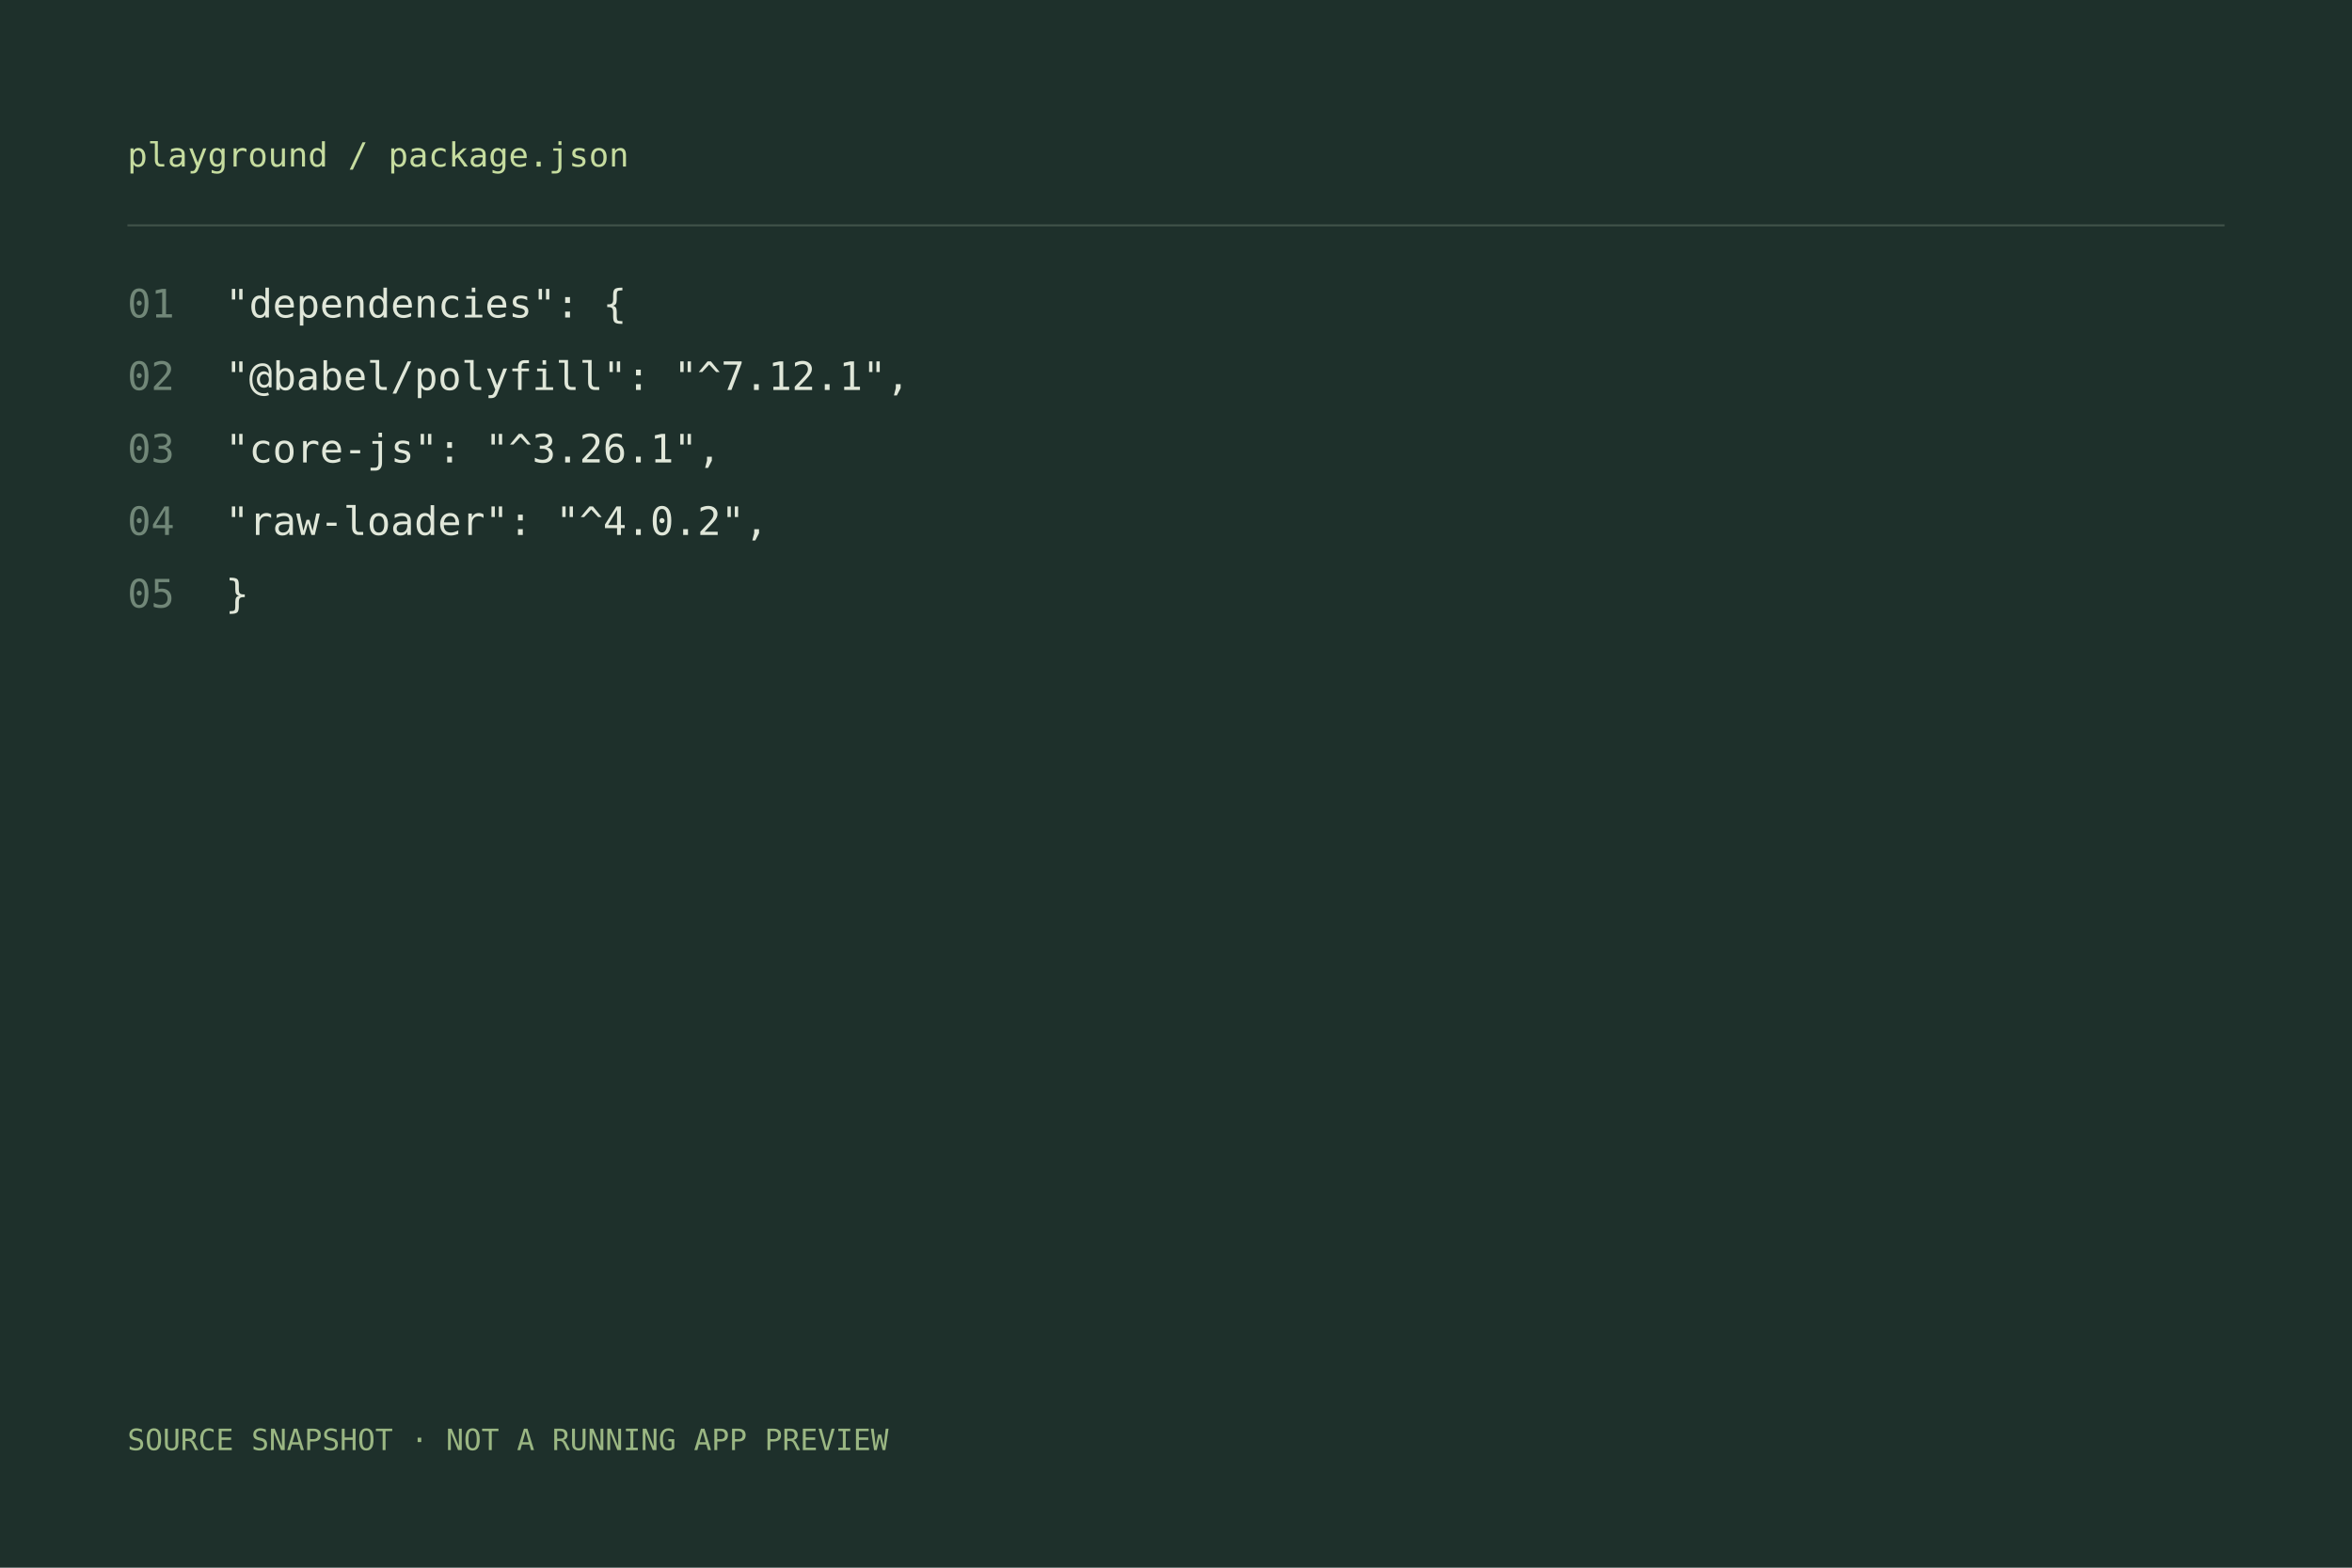
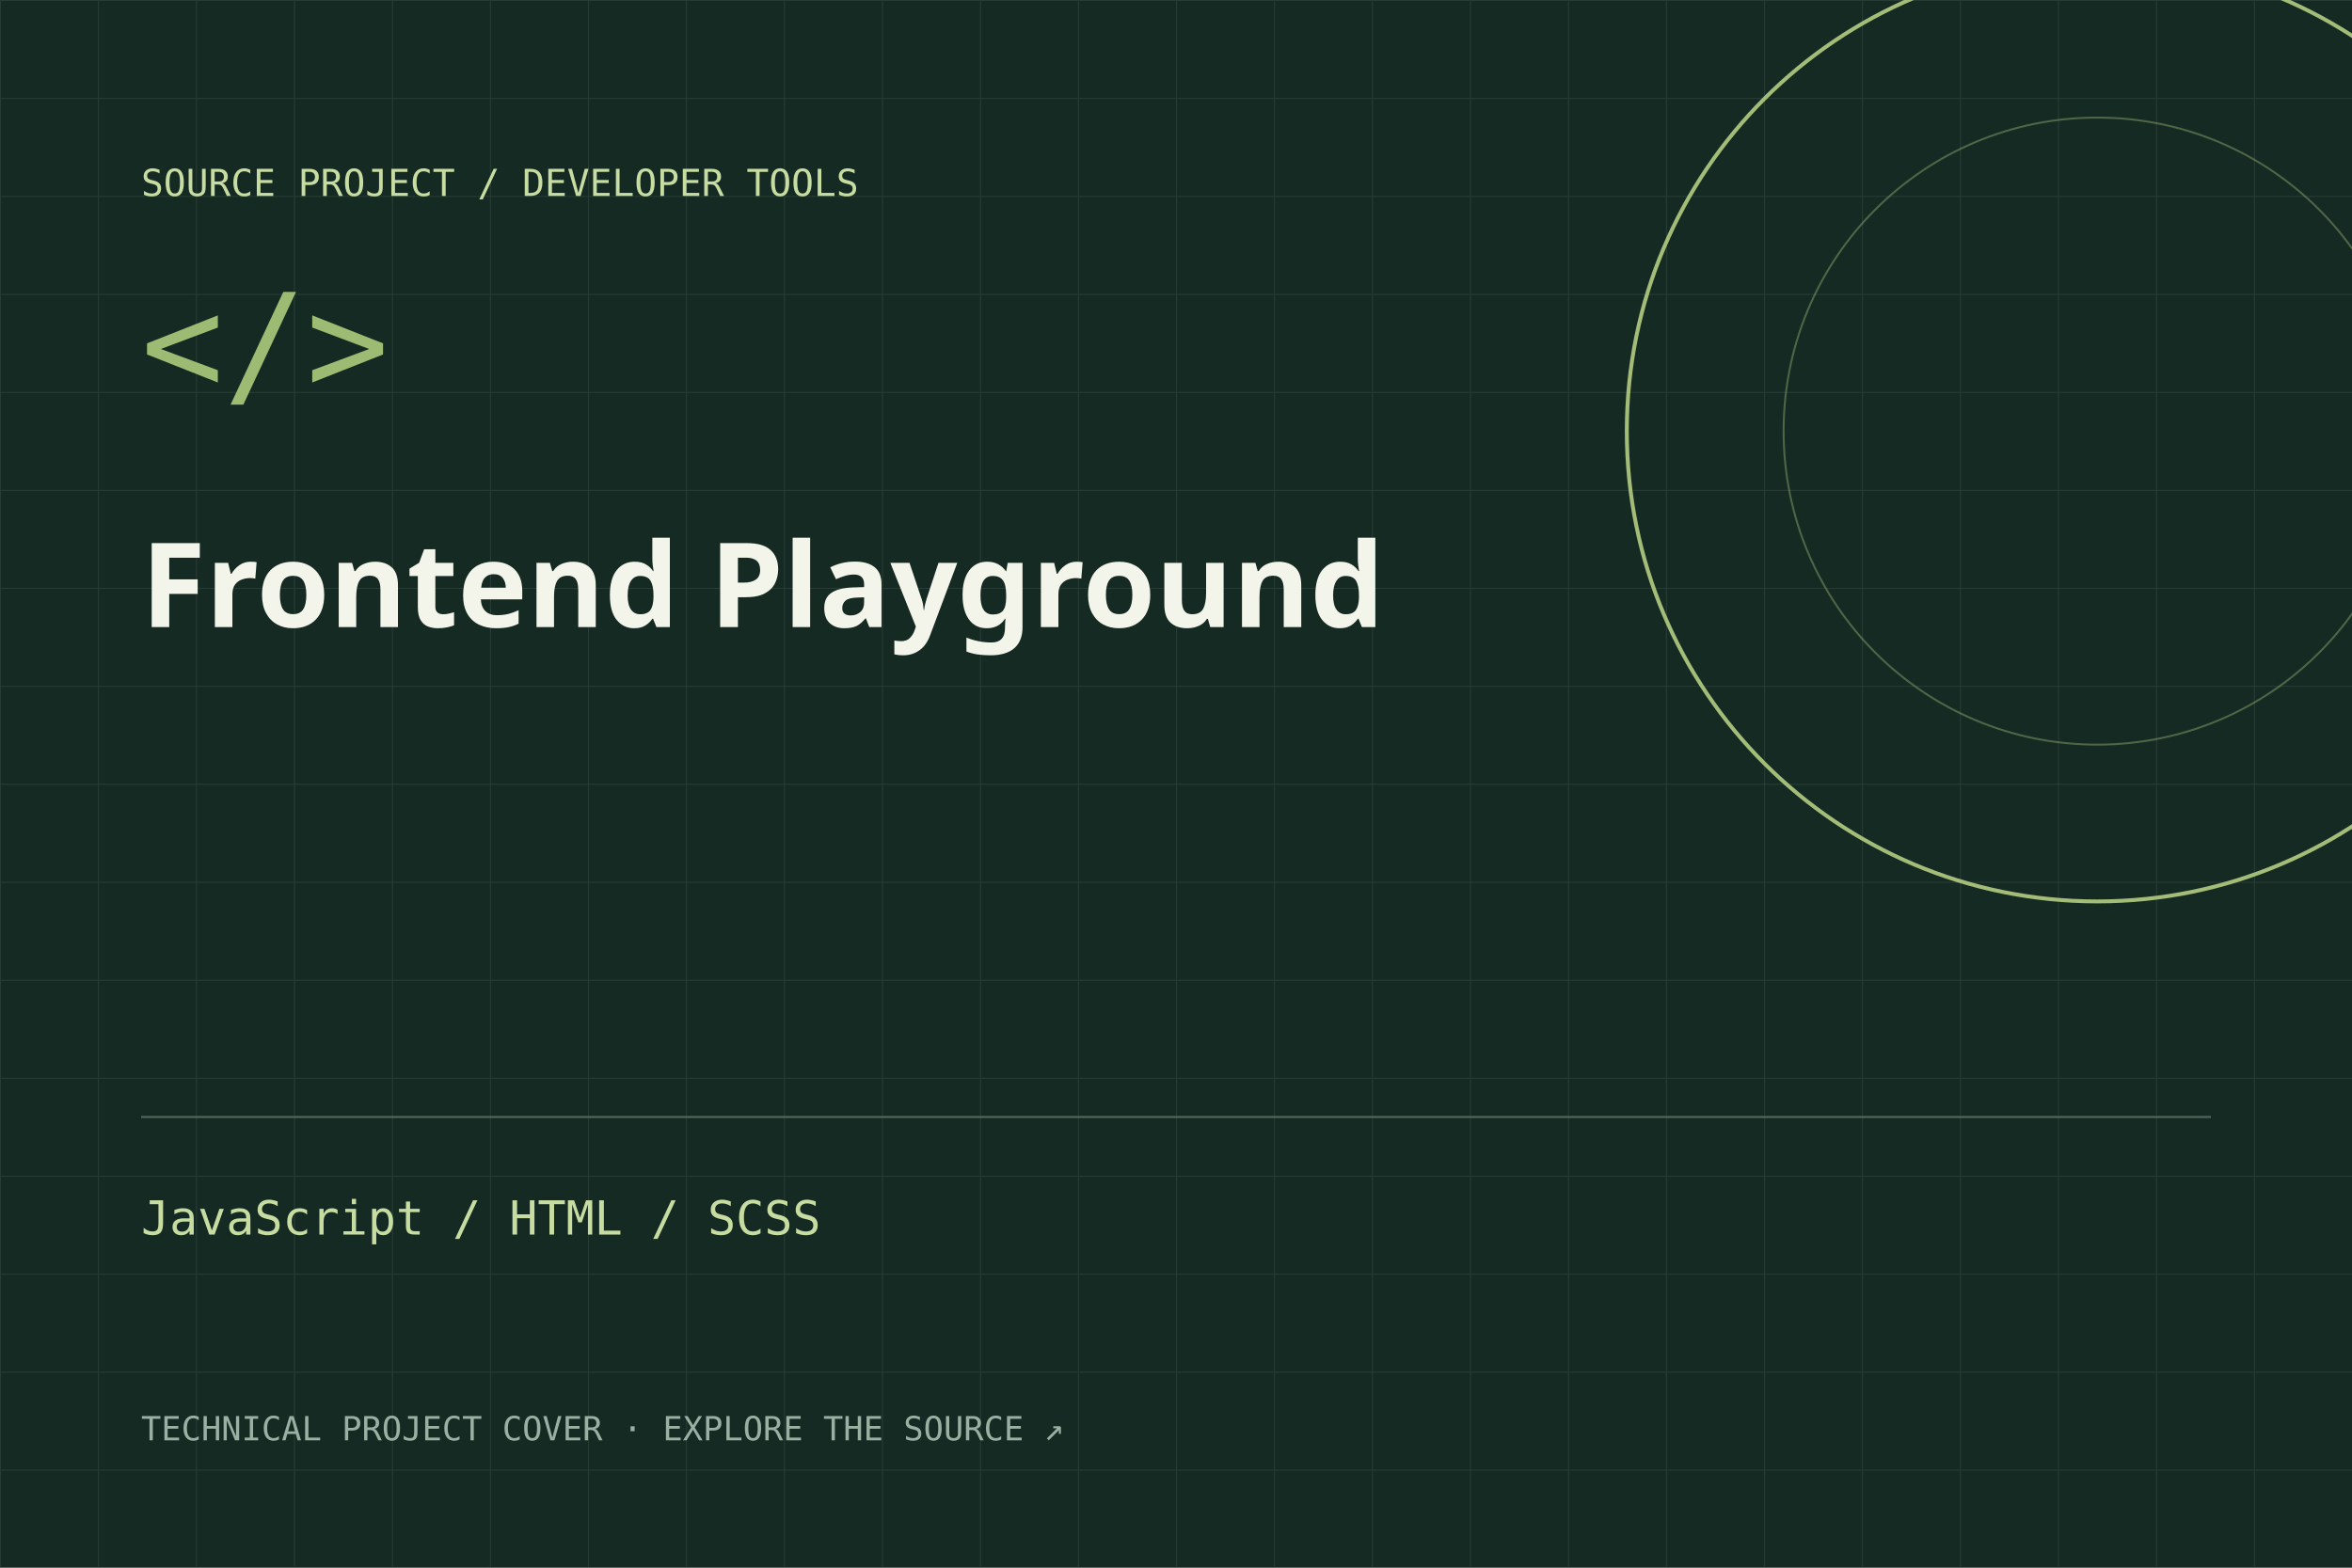
<svg xmlns="http://www.w3.org/2000/svg" width="1200" height="800" viewBox="0 0 1200 800">
-   <rect width="1200" height="800" fill="#1e302b" />
-   <text x="65" y="85" font-family="monospace" font-size="17" fill="#c6dc9f">playground / package.json</text>
-   <path d="M65 115H1135" stroke="#41534a" />
-   <text x="65" y="162" font-family="monospace" font-size="20" fill="#718778">01</text>
-   <text x="115" y="162" font-family="monospace" font-size="20" fill="#e0e7d9">"dependencies": {</text>
-   <text x="65" y="199" font-family="monospace" font-size="20" fill="#718778">02</text>
-   <text x="115" y="199" font-family="monospace" font-size="20" fill="#e0e7d9">  "@babel/polyfill": "^7.12.1",</text>
-   <text x="65" y="236" font-family="monospace" font-size="20" fill="#718778">03</text>
-   <text x="115" y="236" font-family="monospace" font-size="20" fill="#e0e7d9">  "core-js": "^3.26.1",</text>
-   <text x="65" y="273" font-family="monospace" font-size="20" fill="#718778">04</text>
-   <text x="115" y="273" font-family="monospace" font-size="20" fill="#e0e7d9">  "raw-loader": "^4.0.2",</text>
-   <text x="65" y="310" font-family="monospace" font-size="20" fill="#718778">05</text>
-   <text x="115" y="310" font-family="monospace" font-size="20" fill="#e0e7d9">}</text>
-   <text x="65" y="740" font-family="monospace" font-size="15" fill="#9bb783">SOURCE SNAPSHOT · NOT A RUNNING APP PREVIEW</text>
+   <defs>
+     <pattern id="grid" width="50" height="50" patternUnits="userSpaceOnUse">
+       <path d="M50 0H0V50" fill="none" stroke="#3c5148" stroke-width="1" />
+     </pattern>
+   </defs>
+   <rect width="1200" height="800" fill="#162a24" />
+   <rect width="1200" height="800" fill="url(#grid)" opacity=".45" />
+   <circle cx="1070" cy="220" r="240" fill="none" stroke="#a3bd78" stroke-width="2" />
+   <circle cx="1070" cy="220" r="160" fill="none" stroke="#a3bd78" opacity=".4" />
+   <text x="72" y="100" font-family="monospace" font-size="19" fill="#c7dca1">SOURCE PROJECT / DEVELOPER TOOLS</text>
+   <text x="72" y="200" font-family="monospace" font-size="70" fill="#9dbb72">&lt;/&gt;</text>
+   <text x="72" y="320" font-family="sans-serif" font-size="60" font-weight="600" fill="#f4f5ea">Frontend Playground</text>
+   <path d="M72 570H1128" stroke="#52685b" />
+   <text x="72" y="630" font-family="monospace" font-size="24" fill="#c7dca1">JavaScript / HTML / SCSS</text>
+   <text x="72" y="735" font-family="monospace" font-size="17" fill="#99b0a3">TECHNICAL PROJECT COVER · EXPLORE THE SOURCE ↗</text>
</svg>
